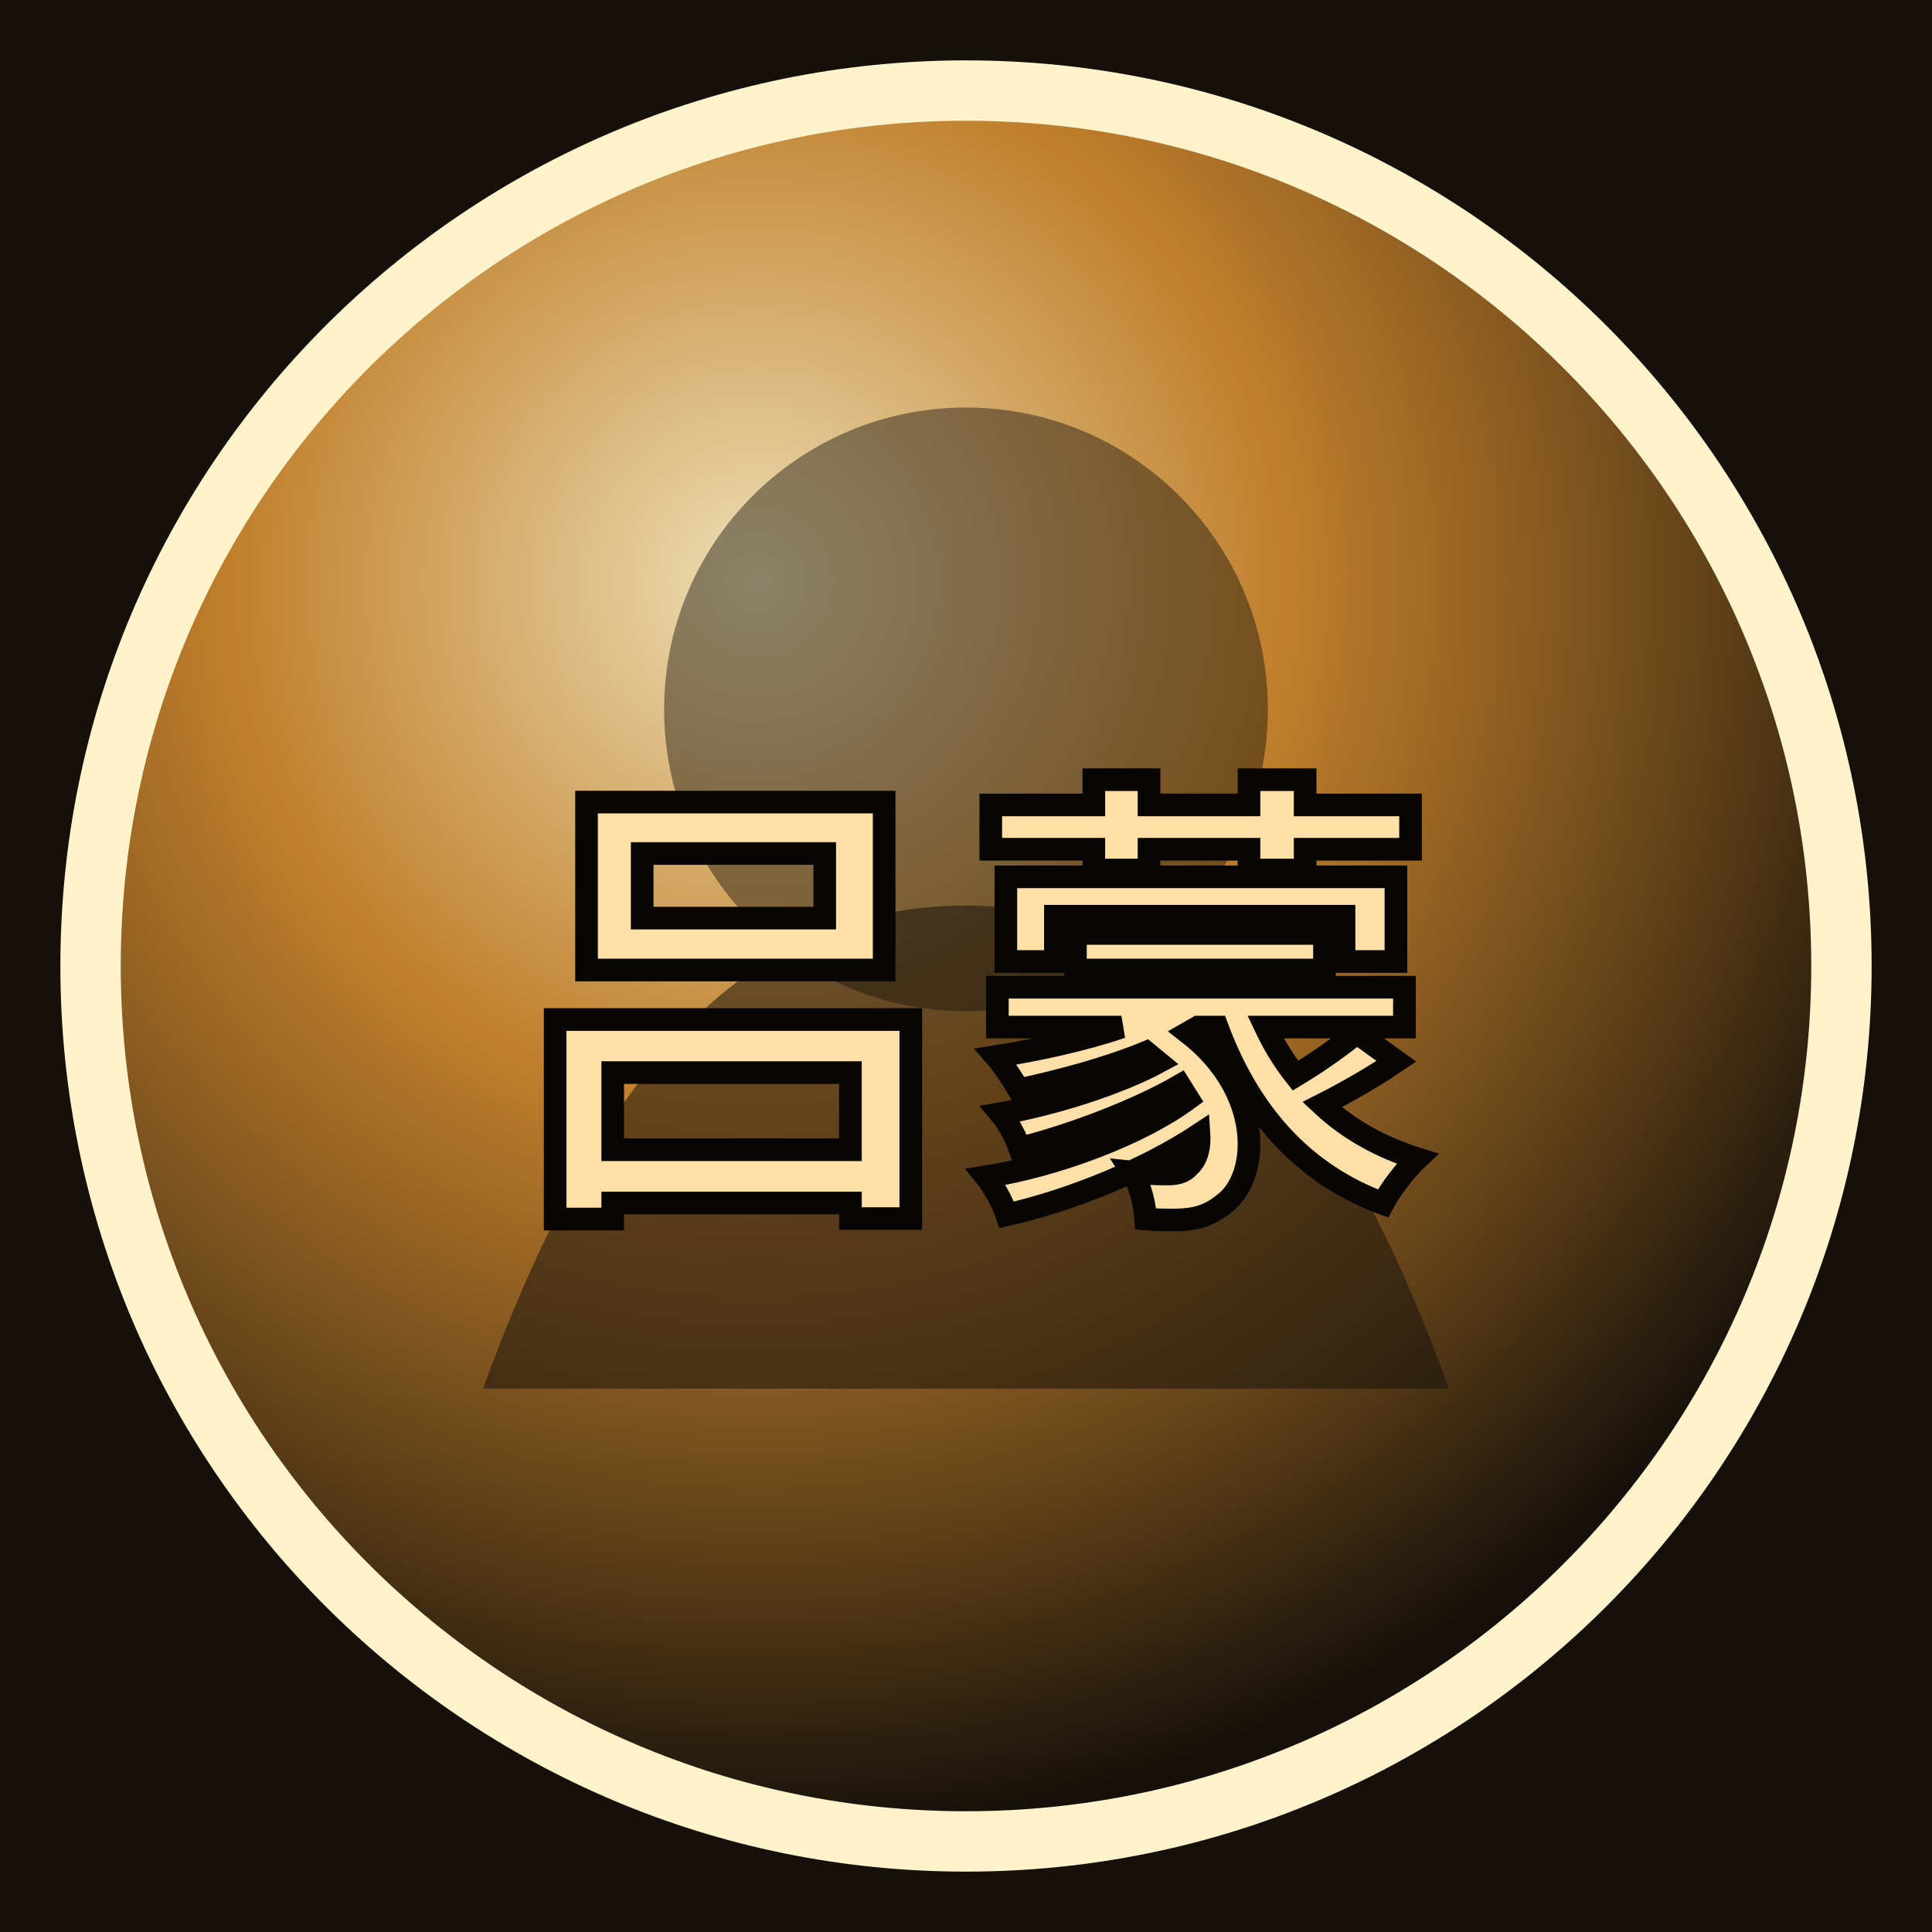
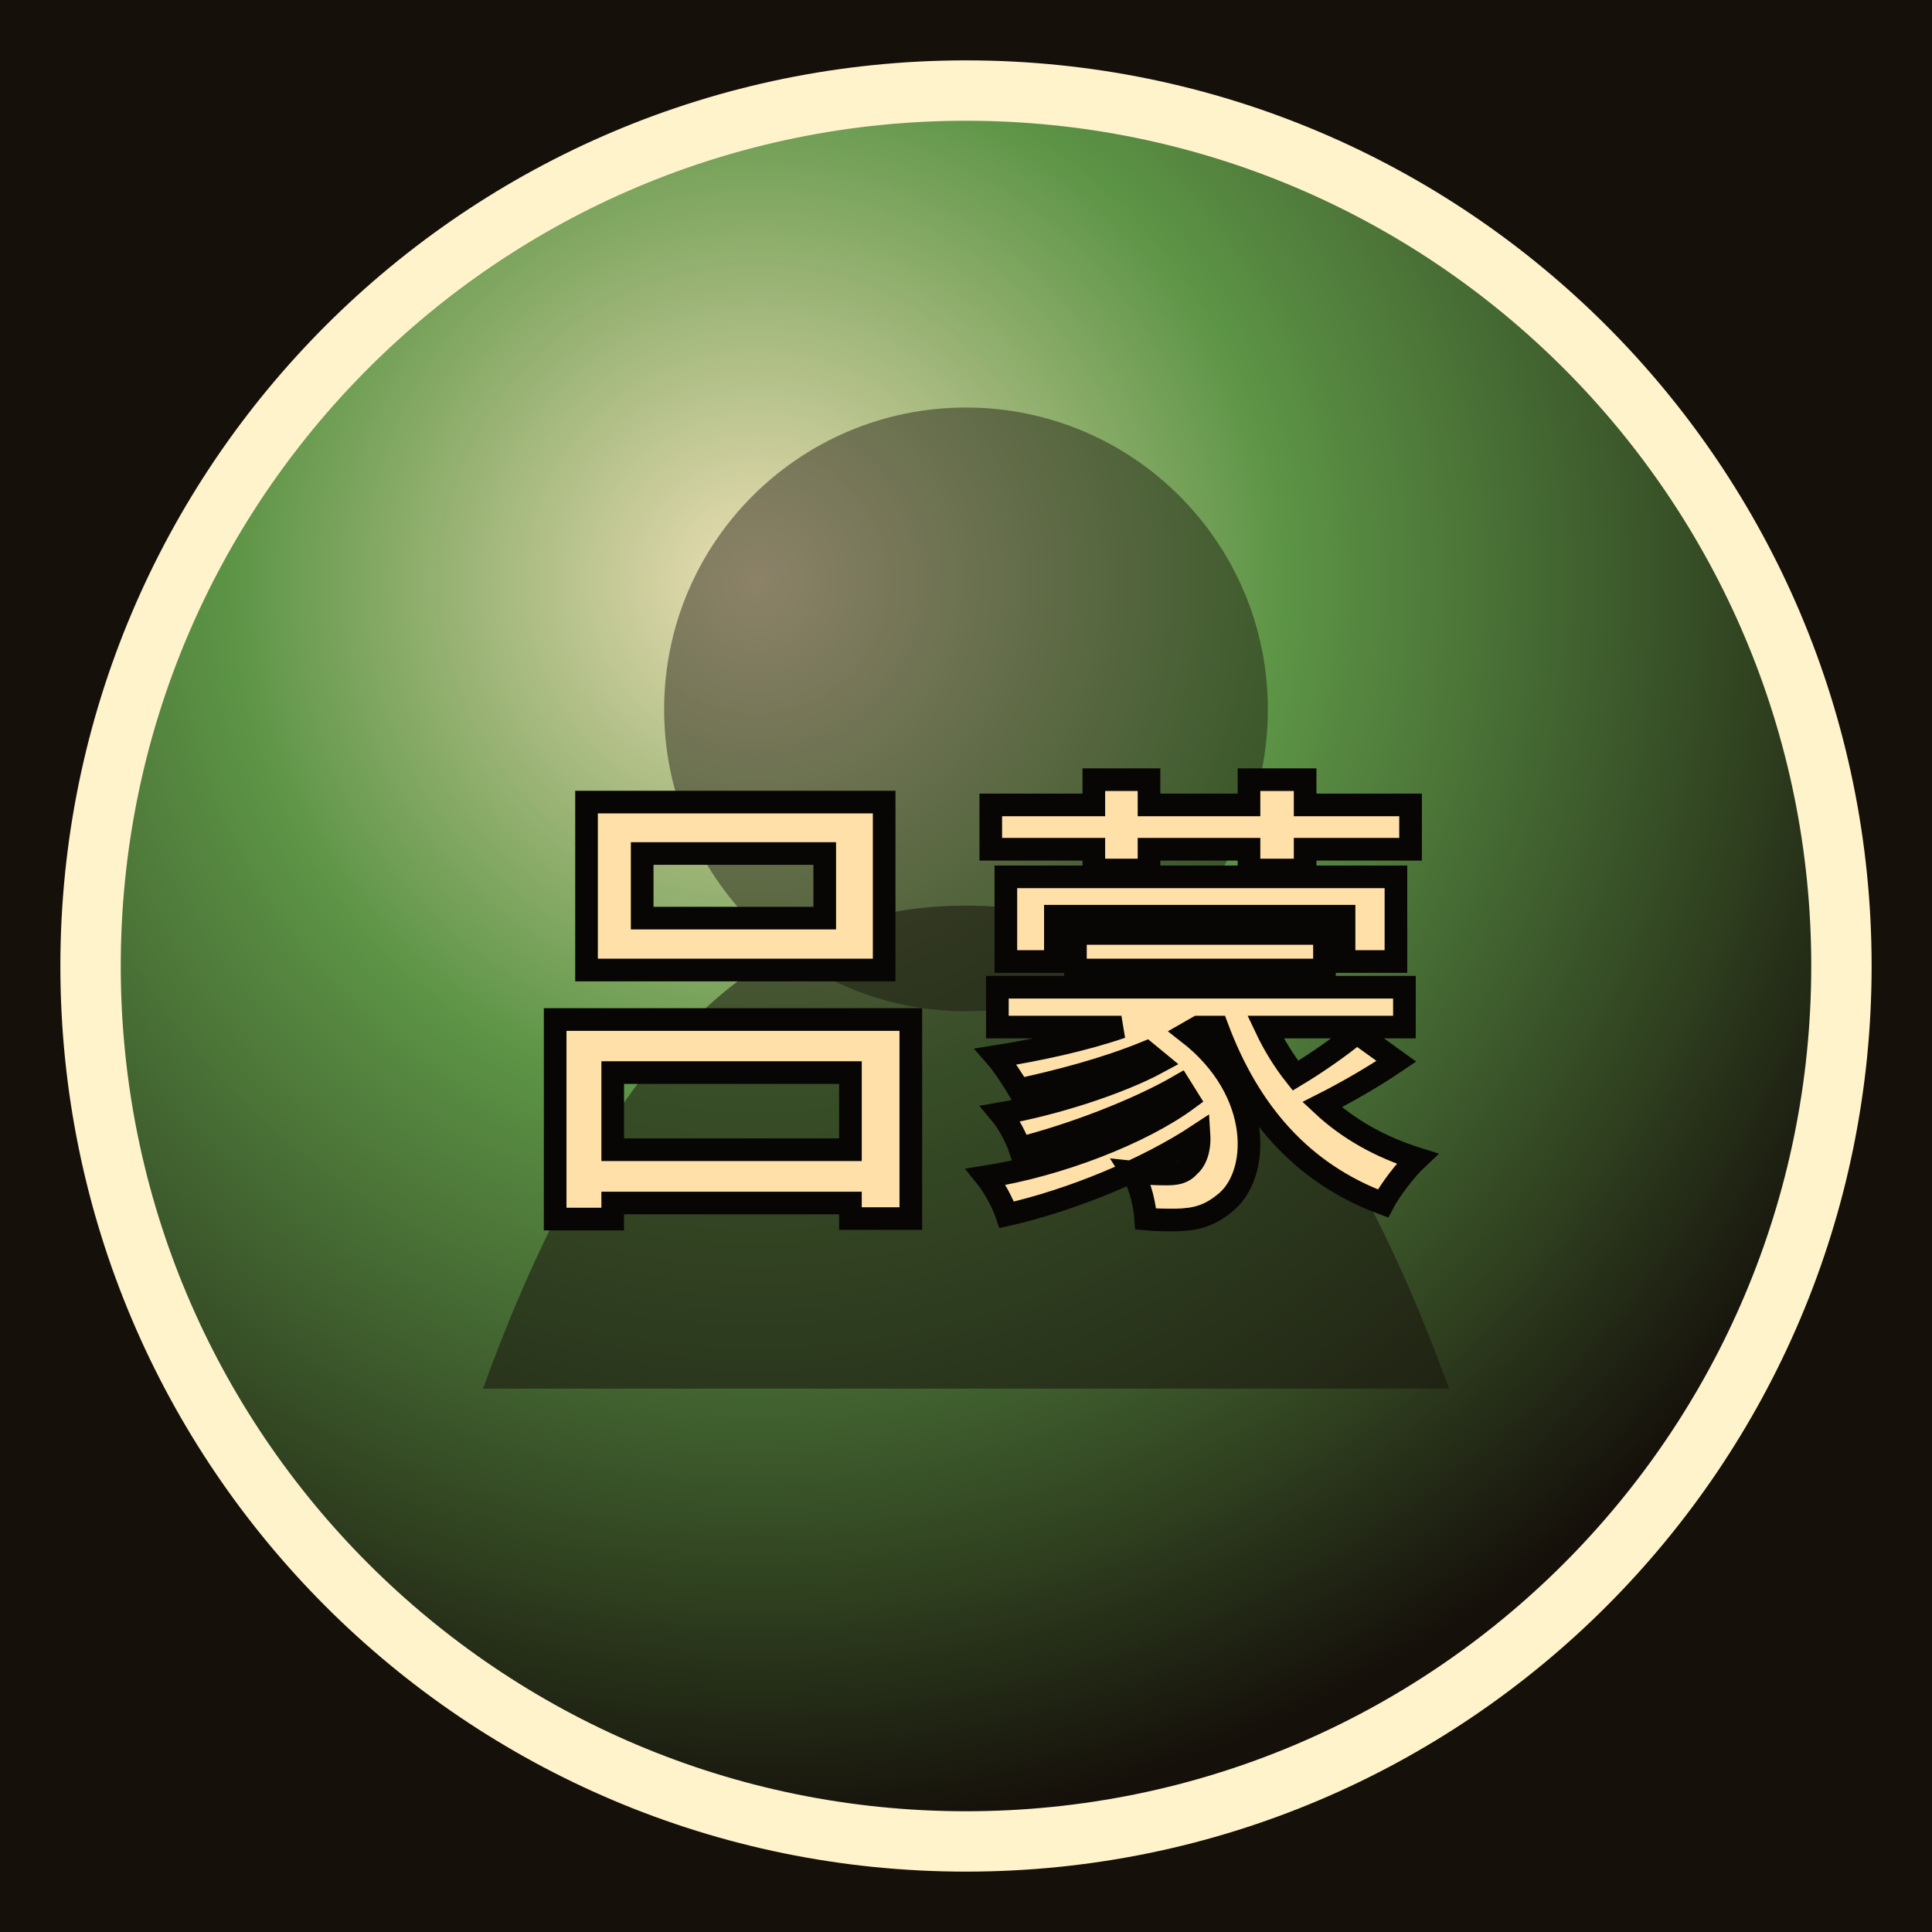
<svg xmlns="http://www.w3.org/2000/svg" viewBox="0 0 128 128" role="img" aria-label="吕蒙">
  <defs>
    <radialGradient id="bg" cx="38%" cy="28%" r="72%">
      <stop offset="0" stop-color="#fff1c4" stop-opacity="0.92" />
-       <stop offset="0.42" stop-color="#D38B2F" stop-opacity="0.9" />
+       <stop offset="0.42" stop-color="#64A24C" stop-opacity="0.9" />
      <stop offset="1" stop-color="#15100a" />
    </radialGradient>
  </defs>
  <rect width="128" height="128" fill="#15100a" />
  <circle cx="64" cy="64" r="58" fill="url(#bg)" stroke="#fff3cc" stroke-width="4" />
  <path d="M32 92c8-22 18-32 32-32s24 10 32 32" fill="#17120c" opacity="0.55" />
  <circle cx="64" cy="47" r="20" fill="#17120c" opacity="0.45" />
  <text x="64" y="78" text-anchor="middle" font-family="Songti SC, STSong, serif" font-size="31" font-weight="900" fill="#ffe0a8" stroke="#080604" stroke-width="1.5">吕蒙</text>
</svg>
